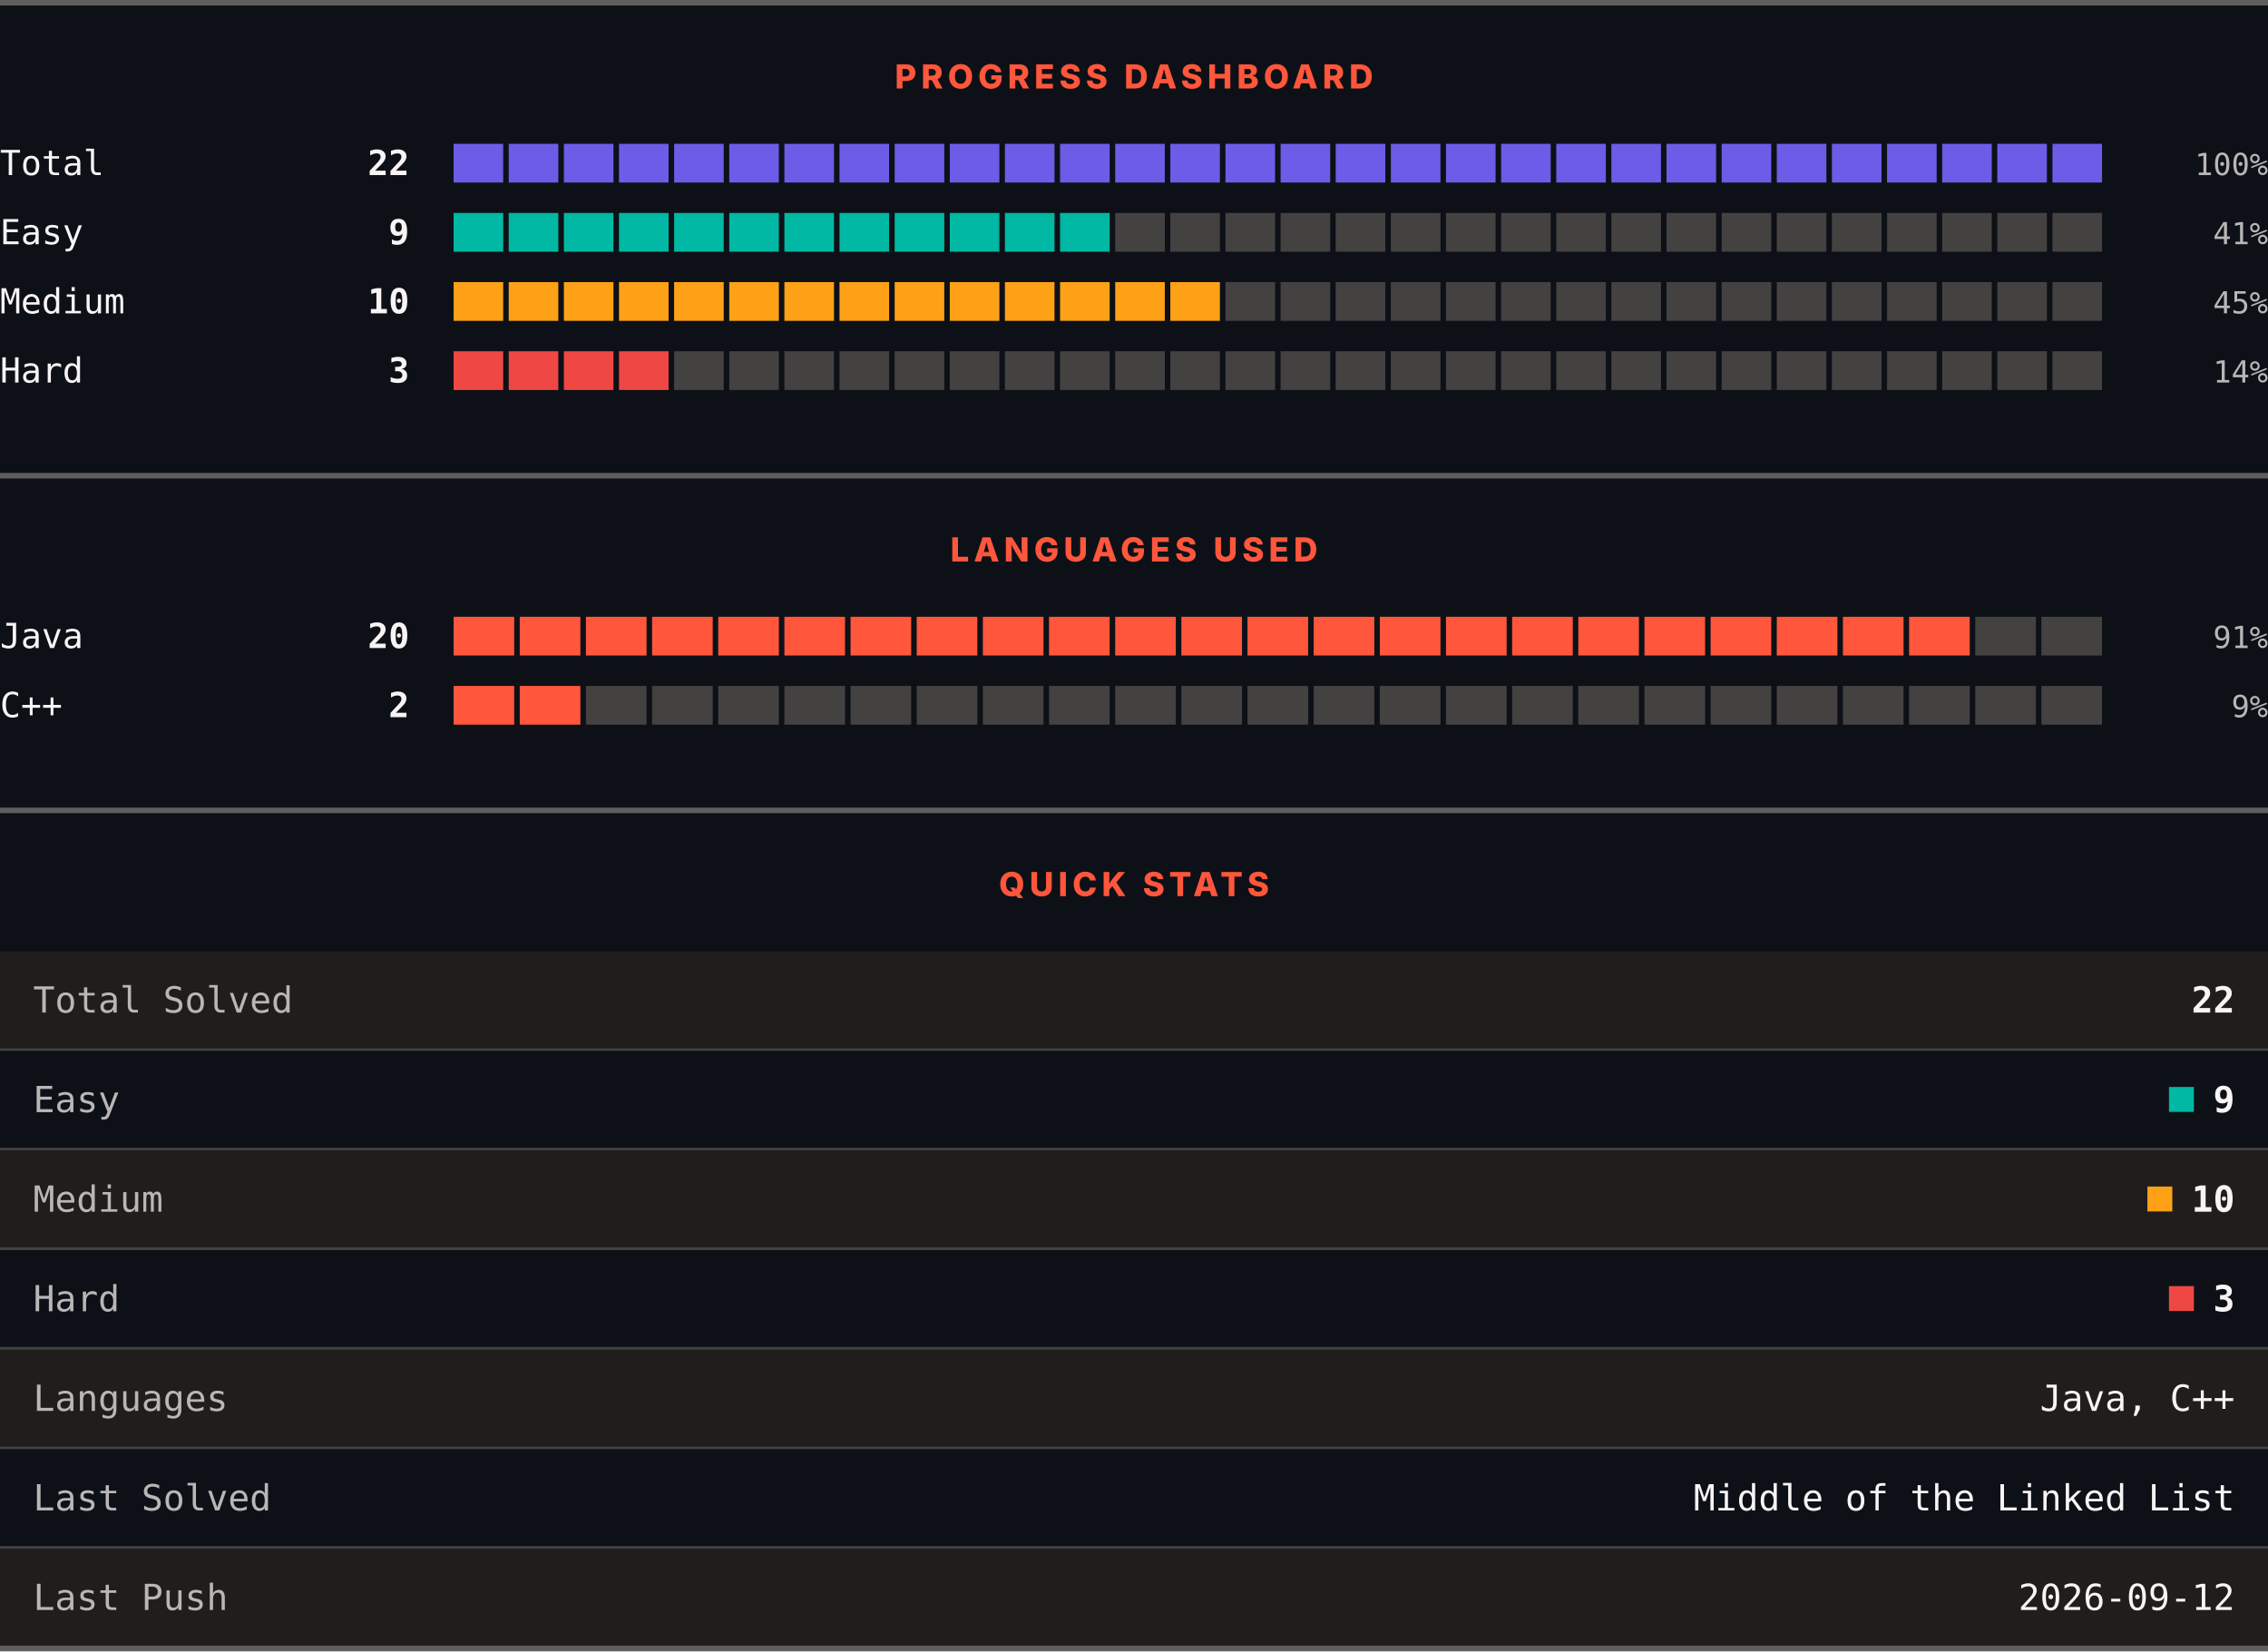
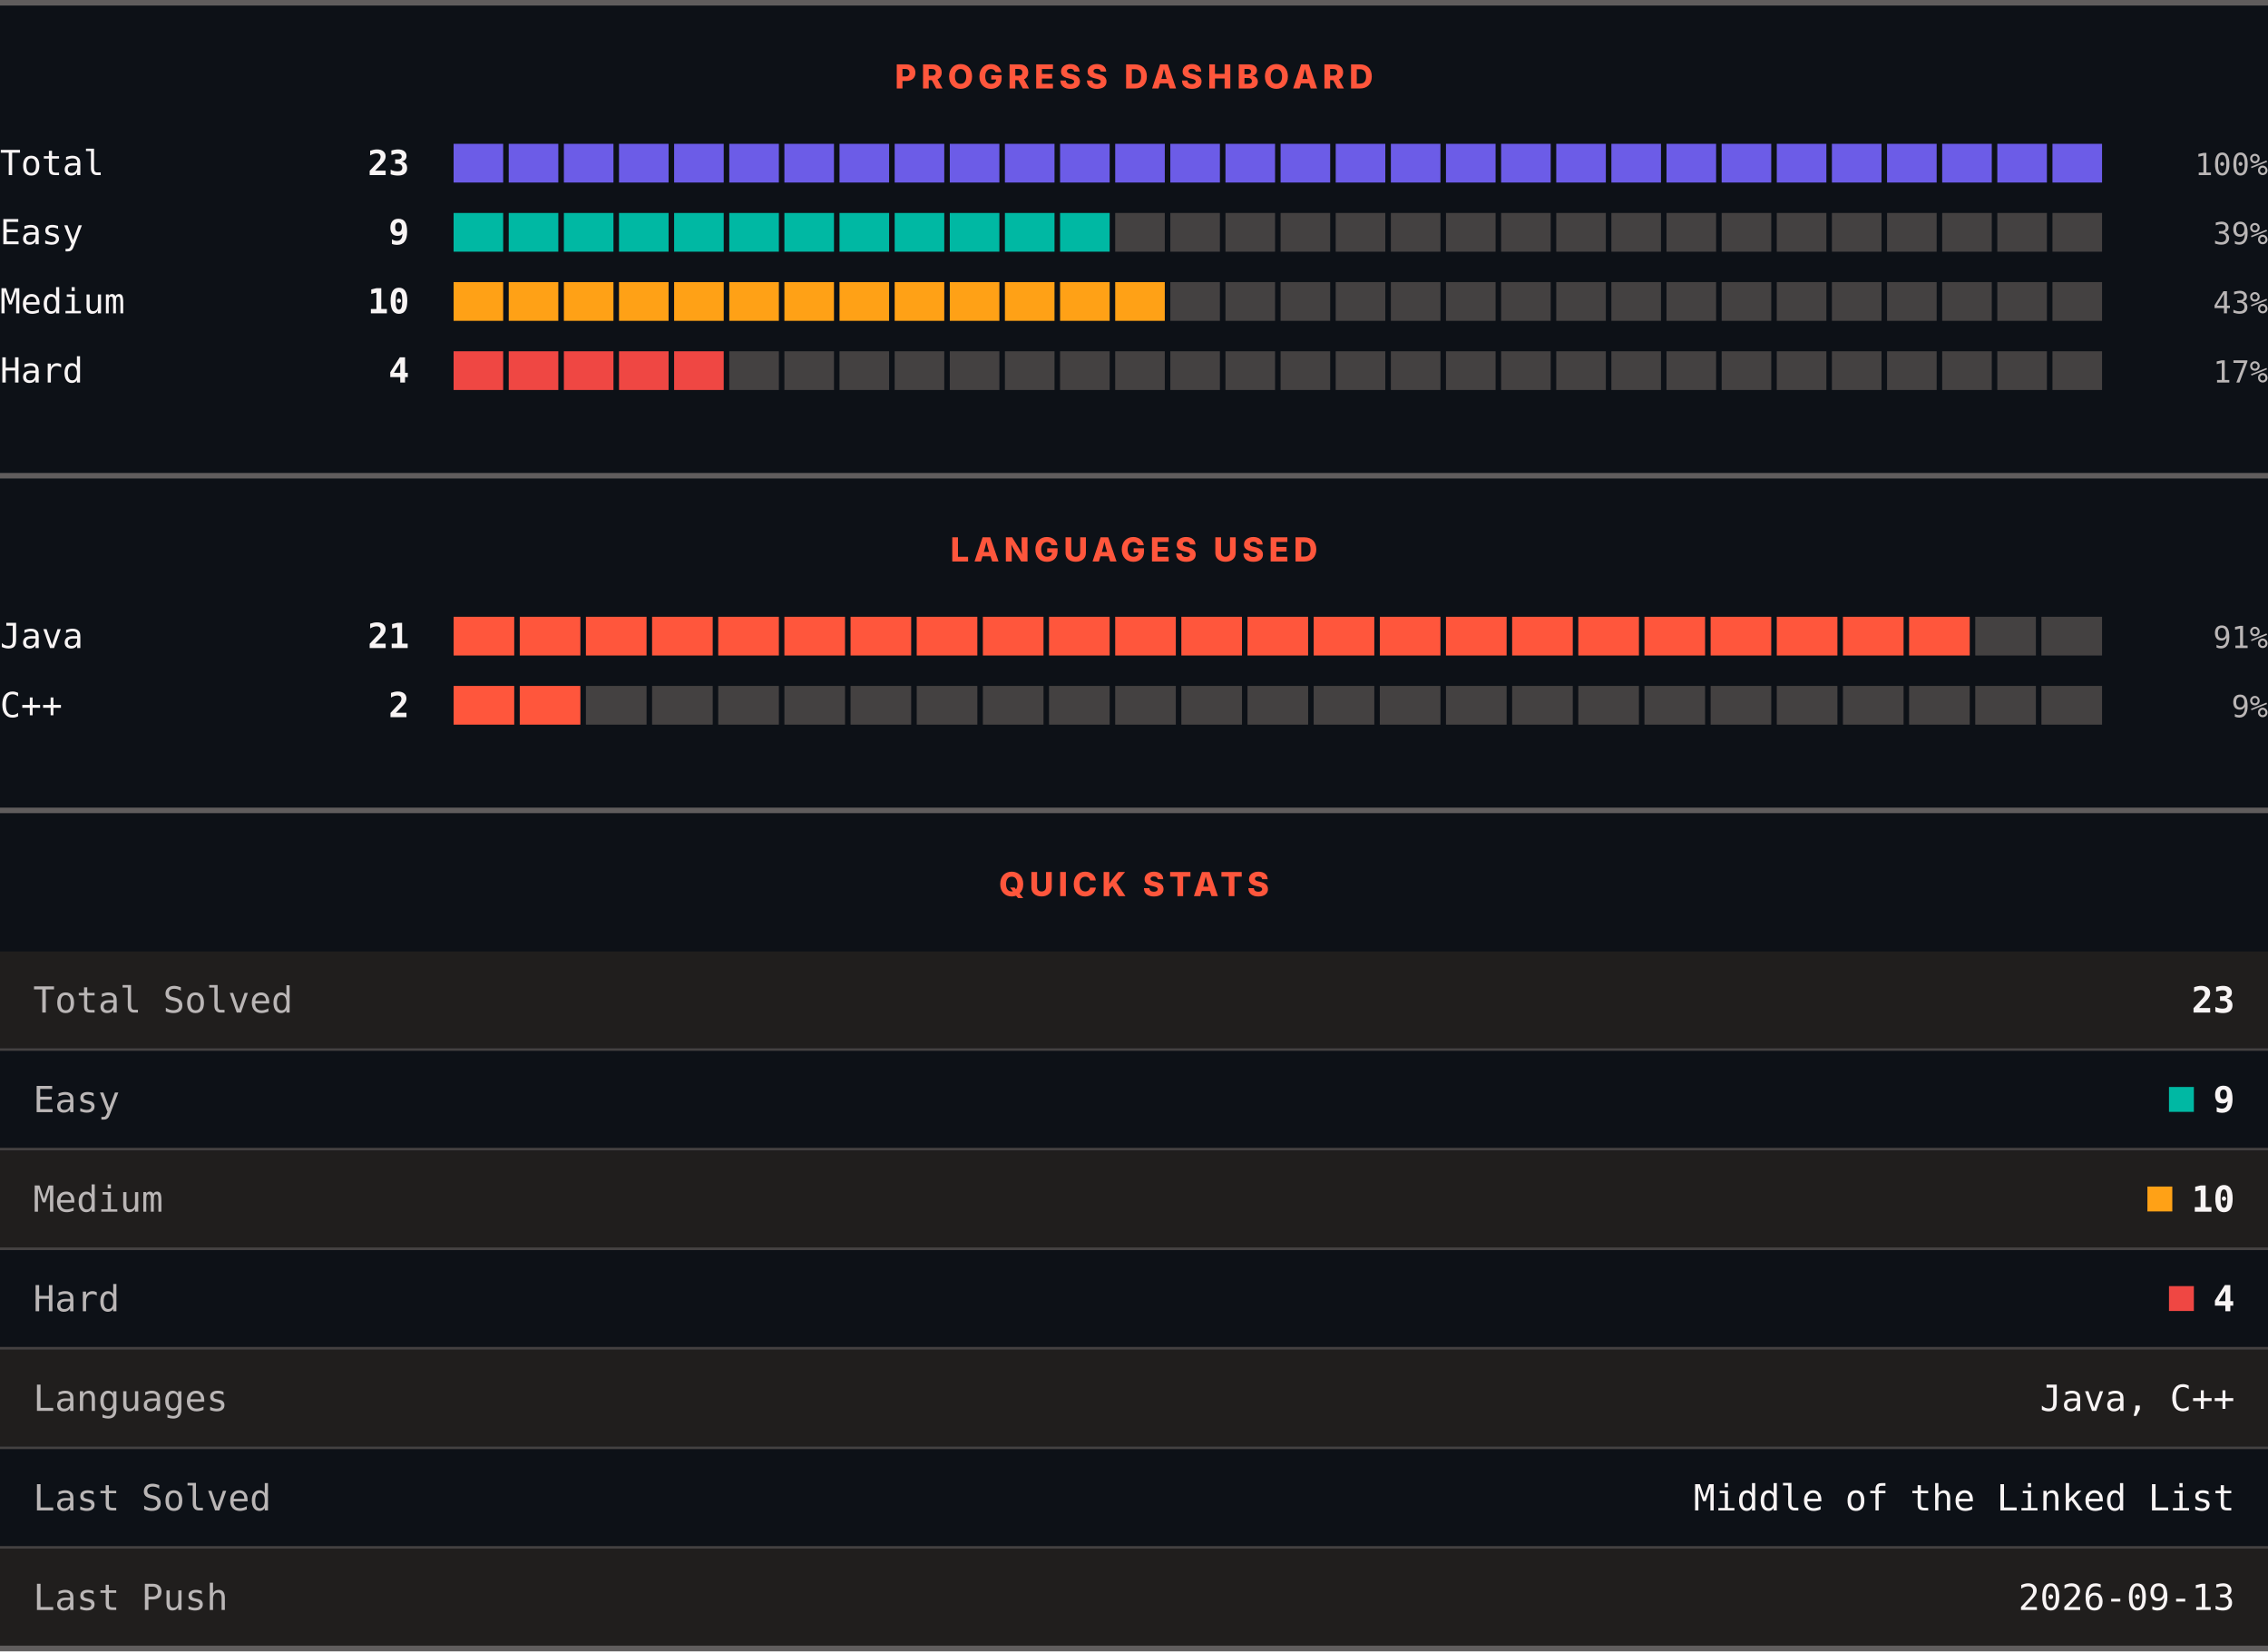
<svg xmlns="http://www.w3.org/2000/svg" width="820" height="597" viewBox="0 0 820 597" role="img" aria-label="LeetCode progress, languages and quick stats">
  <rect width="820" height="597" fill="#0d1117" />
  <rect x="0" y="0" width="820" height="2" fill="#605d5d" />
  <text x="410" y="32" text-anchor="middle" font-family="Archivo, system-ui, -apple-system, Segoe UI, sans-serif" font-size="12" font-weight="800" letter-spacing="1.68" fill="#ff563c">PROGRESS DASHBOARD</text>
  <text x="0" y="63.3" font-family="ui-monospace, SFMono-Regular, Menlo, Consolas, monospace" font-size="12.5" fill="#f8f4f4">Total</text>
-   <text x="148" y="63.3" text-anchor="end" font-family="ui-monospace, SFMono-Regular, Menlo, Consolas, monospace" font-size="12.5" font-weight="700" fill="#f8f4f4">22</text>
+   <text x="148" y="63.3" text-anchor="end" font-family="ui-monospace, SFMono-Regular, Menlo, Consolas, monospace" font-size="12.5" font-weight="700" fill="#f8f4f4">23</text>
  <rect x="164.00" y="52" width="17.93" height="14" fill="#6c5ce7" />
  <rect x="183.93" y="52" width="17.93" height="14" fill="#6c5ce7" />
  <rect x="203.87" y="52" width="17.93" height="14" fill="#6c5ce7" />
  <rect x="223.80" y="52" width="17.93" height="14" fill="#6c5ce7" />
  <rect x="243.73" y="52" width="17.93" height="14" fill="#6c5ce7" />
  <rect x="263.67" y="52" width="17.93" height="14" fill="#6c5ce7" />
  <rect x="283.60" y="52" width="17.93" height="14" fill="#6c5ce7" />
  <rect x="303.53" y="52" width="17.93" height="14" fill="#6c5ce7" />
  <rect x="323.47" y="52" width="17.93" height="14" fill="#6c5ce7" />
  <rect x="343.40" y="52" width="17.93" height="14" fill="#6c5ce7" />
  <rect x="363.33" y="52" width="17.93" height="14" fill="#6c5ce7" />
  <rect x="383.27" y="52" width="17.93" height="14" fill="#6c5ce7" />
  <rect x="403.20" y="52" width="17.93" height="14" fill="#6c5ce7" />
  <rect x="423.13" y="52" width="17.93" height="14" fill="#6c5ce7" />
  <rect x="443.07" y="52" width="17.93" height="14" fill="#6c5ce7" />
  <rect x="463.00" y="52" width="17.93" height="14" fill="#6c5ce7" />
  <rect x="482.93" y="52" width="17.93" height="14" fill="#6c5ce7" />
  <rect x="502.87" y="52" width="17.93" height="14" fill="#6c5ce7" />
  <rect x="522.80" y="52" width="17.93" height="14" fill="#6c5ce7" />
  <rect x="542.73" y="52" width="17.93" height="14" fill="#6c5ce7" />
  <rect x="562.67" y="52" width="17.93" height="14" fill="#6c5ce7" />
  <rect x="582.60" y="52" width="17.93" height="14" fill="#6c5ce7" />
  <rect x="602.53" y="52" width="17.93" height="14" fill="#6c5ce7" />
  <rect x="622.47" y="52" width="17.93" height="14" fill="#6c5ce7" />
  <rect x="642.40" y="52" width="17.93" height="14" fill="#6c5ce7" />
  <rect x="662.33" y="52" width="17.93" height="14" fill="#6c5ce7" />
  <rect x="682.27" y="52" width="17.93" height="14" fill="#6c5ce7" />
  <rect x="702.20" y="52" width="17.93" height="14" fill="#6c5ce7" />
  <rect x="722.13" y="52" width="17.93" height="14" fill="#6c5ce7" />
  <rect x="742.07" y="52" width="17.93" height="14" fill="#6c5ce7" />
  <text x="820" y="63.3" text-anchor="end" font-family="ui-monospace, SFMono-Regular, Menlo, Consolas, monospace" font-size="11" fill="#bab6b6">100%</text>
  <text x="0" y="88.3" font-family="ui-monospace, SFMono-Regular, Menlo, Consolas, monospace" font-size="12.5" fill="#f8f4f4">Easy</text>
  <text x="148" y="88.3" text-anchor="end" font-family="ui-monospace, SFMono-Regular, Menlo, Consolas, monospace" font-size="12.5" font-weight="700" fill="#f8f4f4">9</text>
  <rect x="164.00" y="77" width="17.93" height="14" fill="#00b8a3" />
  <rect x="183.93" y="77" width="17.93" height="14" fill="#00b8a3" />
  <rect x="203.87" y="77" width="17.93" height="14" fill="#00b8a3" />
  <rect x="223.80" y="77" width="17.93" height="14" fill="#00b8a3" />
  <rect x="243.73" y="77" width="17.93" height="14" fill="#00b8a3" />
  <rect x="263.67" y="77" width="17.93" height="14" fill="#00b8a3" />
  <rect x="283.60" y="77" width="17.93" height="14" fill="#00b8a3" />
  <rect x="303.53" y="77" width="17.93" height="14" fill="#00b8a3" />
  <rect x="323.47" y="77" width="17.93" height="14" fill="#00b8a3" />
  <rect x="343.40" y="77" width="17.93" height="14" fill="#00b8a3" />
  <rect x="363.33" y="77" width="17.93" height="14" fill="#00b8a3" />
  <rect x="383.27" y="77" width="17.93" height="14" fill="#00b8a3" />
  <rect x="403.20" y="77" width="17.93" height="14" fill="#444141" />
  <rect x="423.13" y="77" width="17.93" height="14" fill="#444141" />
  <rect x="443.07" y="77" width="17.93" height="14" fill="#444141" />
  <rect x="463.00" y="77" width="17.93" height="14" fill="#444141" />
  <rect x="482.93" y="77" width="17.93" height="14" fill="#444141" />
  <rect x="502.87" y="77" width="17.93" height="14" fill="#444141" />
  <rect x="522.80" y="77" width="17.93" height="14" fill="#444141" />
  <rect x="542.73" y="77" width="17.93" height="14" fill="#444141" />
  <rect x="562.67" y="77" width="17.93" height="14" fill="#444141" />
  <rect x="582.60" y="77" width="17.93" height="14" fill="#444141" />
  <rect x="602.53" y="77" width="17.93" height="14" fill="#444141" />
  <rect x="622.47" y="77" width="17.93" height="14" fill="#444141" />
  <rect x="642.40" y="77" width="17.93" height="14" fill="#444141" />
  <rect x="662.33" y="77" width="17.93" height="14" fill="#444141" />
  <rect x="682.27" y="77" width="17.93" height="14" fill="#444141" />
  <rect x="702.20" y="77" width="17.93" height="14" fill="#444141" />
  <rect x="722.13" y="77" width="17.93" height="14" fill="#444141" />
  <rect x="742.07" y="77" width="17.93" height="14" fill="#444141" />
-   <text x="820" y="88.3" text-anchor="end" font-family="ui-monospace, SFMono-Regular, Menlo, Consolas, monospace" font-size="11" fill="#bab6b6">41%</text>
+   <text x="820" y="88.3" text-anchor="end" font-family="ui-monospace, SFMono-Regular, Menlo, Consolas, monospace" font-size="11" fill="#bab6b6">39%</text>
  <text x="0" y="113.3" font-family="ui-monospace, SFMono-Regular, Menlo, Consolas, monospace" font-size="12.5" fill="#f8f4f4">Medium</text>
  <text x="148" y="113.3" text-anchor="end" font-family="ui-monospace, SFMono-Regular, Menlo, Consolas, monospace" font-size="12.5" font-weight="700" fill="#f8f4f4">10</text>
  <rect x="164.00" y="102" width="17.93" height="14" fill="#ffa116" />
  <rect x="183.93" y="102" width="17.93" height="14" fill="#ffa116" />
  <rect x="203.87" y="102" width="17.93" height="14" fill="#ffa116" />
  <rect x="223.80" y="102" width="17.93" height="14" fill="#ffa116" />
  <rect x="243.73" y="102" width="17.93" height="14" fill="#ffa116" />
  <rect x="263.67" y="102" width="17.93" height="14" fill="#ffa116" />
  <rect x="283.60" y="102" width="17.93" height="14" fill="#ffa116" />
  <rect x="303.53" y="102" width="17.93" height="14" fill="#ffa116" />
  <rect x="323.47" y="102" width="17.93" height="14" fill="#ffa116" />
  <rect x="343.40" y="102" width="17.93" height="14" fill="#ffa116" />
  <rect x="363.33" y="102" width="17.93" height="14" fill="#ffa116" />
  <rect x="383.27" y="102" width="17.93" height="14" fill="#ffa116" />
  <rect x="403.20" y="102" width="17.93" height="14" fill="#ffa116" />
-   <rect x="423.13" y="102" width="17.93" height="14" fill="#ffa116" />
+   <rect x="423.13" y="102" width="17.93" height="14" fill="#444141" />
  <rect x="443.07" y="102" width="17.93" height="14" fill="#444141" />
  <rect x="463.00" y="102" width="17.93" height="14" fill="#444141" />
  <rect x="482.93" y="102" width="17.93" height="14" fill="#444141" />
  <rect x="502.87" y="102" width="17.93" height="14" fill="#444141" />
  <rect x="522.80" y="102" width="17.93" height="14" fill="#444141" />
  <rect x="542.73" y="102" width="17.93" height="14" fill="#444141" />
  <rect x="562.67" y="102" width="17.93" height="14" fill="#444141" />
  <rect x="582.60" y="102" width="17.93" height="14" fill="#444141" />
  <rect x="602.53" y="102" width="17.93" height="14" fill="#444141" />
  <rect x="622.47" y="102" width="17.93" height="14" fill="#444141" />
  <rect x="642.40" y="102" width="17.93" height="14" fill="#444141" />
  <rect x="662.33" y="102" width="17.93" height="14" fill="#444141" />
  <rect x="682.27" y="102" width="17.93" height="14" fill="#444141" />
  <rect x="702.20" y="102" width="17.93" height="14" fill="#444141" />
  <rect x="722.13" y="102" width="17.93" height="14" fill="#444141" />
  <rect x="742.07" y="102" width="17.93" height="14" fill="#444141" />
-   <text x="820" y="113.3" text-anchor="end" font-family="ui-monospace, SFMono-Regular, Menlo, Consolas, monospace" font-size="11" fill="#bab6b6">45%</text>
+   <text x="820" y="113.3" text-anchor="end" font-family="ui-monospace, SFMono-Regular, Menlo, Consolas, monospace" font-size="11" fill="#bab6b6">43%</text>
  <text x="0" y="138.3" font-family="ui-monospace, SFMono-Regular, Menlo, Consolas, monospace" font-size="12.5" fill="#f8f4f4">Hard</text>
-   <text x="148" y="138.3" text-anchor="end" font-family="ui-monospace, SFMono-Regular, Menlo, Consolas, monospace" font-size="12.5" font-weight="700" fill="#f8f4f4">3</text>
+   <text x="148" y="138.3" text-anchor="end" font-family="ui-monospace, SFMono-Regular, Menlo, Consolas, monospace" font-size="12.5" font-weight="700" fill="#f8f4f4">4</text>
  <rect x="164.00" y="127" width="17.93" height="14" fill="#ef4743" />
  <rect x="183.93" y="127" width="17.93" height="14" fill="#ef4743" />
  <rect x="203.87" y="127" width="17.93" height="14" fill="#ef4743" />
  <rect x="223.80" y="127" width="17.93" height="14" fill="#ef4743" />
-   <rect x="243.73" y="127" width="17.93" height="14" fill="#444141" />
+   <rect x="243.73" y="127" width="17.93" height="14" fill="#ef4743" />
  <rect x="263.67" y="127" width="17.93" height="14" fill="#444141" />
  <rect x="283.60" y="127" width="17.93" height="14" fill="#444141" />
  <rect x="303.53" y="127" width="17.93" height="14" fill="#444141" />
  <rect x="323.47" y="127" width="17.93" height="14" fill="#444141" />
  <rect x="343.40" y="127" width="17.93" height="14" fill="#444141" />
  <rect x="363.33" y="127" width="17.93" height="14" fill="#444141" />
  <rect x="383.27" y="127" width="17.93" height="14" fill="#444141" />
  <rect x="403.20" y="127" width="17.93" height="14" fill="#444141" />
  <rect x="423.13" y="127" width="17.93" height="14" fill="#444141" />
  <rect x="443.07" y="127" width="17.93" height="14" fill="#444141" />
  <rect x="463.00" y="127" width="17.93" height="14" fill="#444141" />
  <rect x="482.93" y="127" width="17.93" height="14" fill="#444141" />
  <rect x="502.87" y="127" width="17.93" height="14" fill="#444141" />
  <rect x="522.80" y="127" width="17.93" height="14" fill="#444141" />
  <rect x="542.73" y="127" width="17.93" height="14" fill="#444141" />
  <rect x="562.67" y="127" width="17.93" height="14" fill="#444141" />
  <rect x="582.60" y="127" width="17.93" height="14" fill="#444141" />
  <rect x="602.53" y="127" width="17.93" height="14" fill="#444141" />
  <rect x="622.47" y="127" width="17.93" height="14" fill="#444141" />
  <rect x="642.40" y="127" width="17.93" height="14" fill="#444141" />
  <rect x="662.33" y="127" width="17.93" height="14" fill="#444141" />
  <rect x="682.27" y="127" width="17.93" height="14" fill="#444141" />
  <rect x="702.20" y="127" width="17.93" height="14" fill="#444141" />
  <rect x="722.13" y="127" width="17.93" height="14" fill="#444141" />
  <rect x="742.07" y="127" width="17.93" height="14" fill="#444141" />
-   <text x="820" y="138.3" text-anchor="end" font-family="ui-monospace, SFMono-Regular, Menlo, Consolas, monospace" font-size="11" fill="#bab6b6">14%</text>
+   <text x="820" y="138.3" text-anchor="end" font-family="ui-monospace, SFMono-Regular, Menlo, Consolas, monospace" font-size="11" fill="#bab6b6">17%</text>
  <rect x="0" y="171" width="820" height="2" fill="#605d5d" />
  <text x="410" y="203" text-anchor="middle" font-family="Archivo, system-ui, -apple-system, Segoe UI, sans-serif" font-size="12" font-weight="800" letter-spacing="1.68" fill="#ff563c">LANGUAGES USED</text>
  <text x="0" y="234.3" font-family="ui-monospace, SFMono-Regular, Menlo, Consolas, monospace" font-size="12.5" fill="#f8f4f4">Java</text>
-   <text x="148" y="234.3" text-anchor="end" font-family="ui-monospace, SFMono-Regular, Menlo, Consolas, monospace" font-size="12.5" font-weight="700" fill="#f8f4f4">20</text>
+   <text x="148" y="234.3" text-anchor="end" font-family="ui-monospace, SFMono-Regular, Menlo, Consolas, monospace" font-size="12.5" font-weight="700" fill="#f8f4f4">21</text>
  <rect x="164.00" y="223" width="21.92" height="14" fill="#ff563c" />
  <rect x="187.92" y="223" width="21.92" height="14" fill="#ff563c" />
  <rect x="211.84" y="223" width="21.92" height="14" fill="#ff563c" />
  <rect x="235.76" y="223" width="21.92" height="14" fill="#ff563c" />
  <rect x="259.68" y="223" width="21.92" height="14" fill="#ff563c" />
  <rect x="283.60" y="223" width="21.92" height="14" fill="#ff563c" />
  <rect x="307.52" y="223" width="21.92" height="14" fill="#ff563c" />
  <rect x="331.44" y="223" width="21.92" height="14" fill="#ff563c" />
  <rect x="355.36" y="223" width="21.92" height="14" fill="#ff563c" />
  <rect x="379.28" y="223" width="21.92" height="14" fill="#ff563c" />
  <rect x="403.20" y="223" width="21.92" height="14" fill="#ff563c" />
  <rect x="427.12" y="223" width="21.92" height="14" fill="#ff563c" />
  <rect x="451.04" y="223" width="21.92" height="14" fill="#ff563c" />
  <rect x="474.96" y="223" width="21.92" height="14" fill="#ff563c" />
  <rect x="498.88" y="223" width="21.92" height="14" fill="#ff563c" />
  <rect x="522.80" y="223" width="21.92" height="14" fill="#ff563c" />
  <rect x="546.72" y="223" width="21.92" height="14" fill="#ff563c" />
  <rect x="570.64" y="223" width="21.92" height="14" fill="#ff563c" />
  <rect x="594.56" y="223" width="21.92" height="14" fill="#ff563c" />
  <rect x="618.48" y="223" width="21.92" height="14" fill="#ff563c" />
  <rect x="642.40" y="223" width="21.92" height="14" fill="#ff563c" />
  <rect x="666.32" y="223" width="21.92" height="14" fill="#ff563c" />
  <rect x="690.24" y="223" width="21.92" height="14" fill="#ff563c" />
  <rect x="714.16" y="223" width="21.92" height="14" fill="#444141" />
  <rect x="738.08" y="223" width="21.92" height="14" fill="#444141" />
  <text x="820" y="234.3" text-anchor="end" font-family="ui-monospace, SFMono-Regular, Menlo, Consolas, monospace" font-size="11" fill="#bab6b6">91%</text>
  <text x="0" y="259.3" font-family="ui-monospace, SFMono-Regular, Menlo, Consolas, monospace" font-size="12.5" fill="#f8f4f4">C++</text>
  <text x="148" y="259.3" text-anchor="end" font-family="ui-monospace, SFMono-Regular, Menlo, Consolas, monospace" font-size="12.5" font-weight="700" fill="#f8f4f4">2</text>
  <rect x="164.00" y="248" width="21.92" height="14" fill="#ff563c" />
  <rect x="187.92" y="248" width="21.92" height="14" fill="#ff563c" />
  <rect x="211.84" y="248" width="21.92" height="14" fill="#444141" />
  <rect x="235.76" y="248" width="21.92" height="14" fill="#444141" />
  <rect x="259.68" y="248" width="21.92" height="14" fill="#444141" />
  <rect x="283.60" y="248" width="21.92" height="14" fill="#444141" />
  <rect x="307.52" y="248" width="21.92" height="14" fill="#444141" />
  <rect x="331.44" y="248" width="21.92" height="14" fill="#444141" />
  <rect x="355.36" y="248" width="21.92" height="14" fill="#444141" />
  <rect x="379.28" y="248" width="21.92" height="14" fill="#444141" />
  <rect x="403.20" y="248" width="21.92" height="14" fill="#444141" />
  <rect x="427.12" y="248" width="21.92" height="14" fill="#444141" />
  <rect x="451.04" y="248" width="21.92" height="14" fill="#444141" />
  <rect x="474.96" y="248" width="21.92" height="14" fill="#444141" />
  <rect x="498.88" y="248" width="21.92" height="14" fill="#444141" />
  <rect x="522.80" y="248" width="21.92" height="14" fill="#444141" />
  <rect x="546.72" y="248" width="21.92" height="14" fill="#444141" />
  <rect x="570.64" y="248" width="21.92" height="14" fill="#444141" />
  <rect x="594.56" y="248" width="21.92" height="14" fill="#444141" />
  <rect x="618.48" y="248" width="21.92" height="14" fill="#444141" />
  <rect x="642.40" y="248" width="21.92" height="14" fill="#444141" />
  <rect x="666.32" y="248" width="21.92" height="14" fill="#444141" />
  <rect x="690.24" y="248" width="21.92" height="14" fill="#444141" />
  <rect x="714.16" y="248" width="21.92" height="14" fill="#444141" />
  <rect x="738.08" y="248" width="21.92" height="14" fill="#444141" />
  <text x="820" y="259.3" text-anchor="end" font-family="ui-monospace, SFMono-Regular, Menlo, Consolas, monospace" font-size="11" fill="#bab6b6">9%</text>
  <rect x="0" y="292" width="820" height="2" fill="#605d5d" />
  <text x="410" y="324" text-anchor="middle" font-family="Archivo, system-ui, -apple-system, Segoe UI, sans-serif" font-size="12" font-weight="800" letter-spacing="1.68" fill="#ff563c">QUICK STATS</text>
  <rect x="0" y="344" width="820" height="35" fill="#201e1d" />
  <text x="12" y="366.1" font-family="ui-monospace, SFMono-Regular, Menlo, Consolas, monospace" font-size="13" fill="#bab6b6">Total Solved</text>
-   <text x="808" y="366.1" text-anchor="end" font-family="ui-monospace, SFMono-Regular, Menlo, Consolas, monospace" font-size="13" font-weight="700" fill="#f8f4f4">22</text>
+   <text x="808" y="366.1" text-anchor="end" font-family="ui-monospace, SFMono-Regular, Menlo, Consolas, monospace" font-size="13" font-weight="700" fill="#f8f4f4">23</text>
  <rect x="0" y="379" width="820" height="1" fill="#444141" />
  <rect x="0" y="380" width="820" height="35" fill="#0d1117" />
  <text x="12" y="402.1" font-family="ui-monospace, SFMono-Regular, Menlo, Consolas, monospace" font-size="13" fill="#bab6b6">Easy</text>
  <rect x="784.2" y="393" width="9" height="9" fill="#00b8a3" />
  <text x="808" y="402.1" text-anchor="end" font-family="ui-monospace, SFMono-Regular, Menlo, Consolas, monospace" font-size="13" font-weight="700" fill="#f8f4f4">9</text>
  <rect x="0" y="415" width="820" height="1" fill="#444141" />
  <rect x="0" y="416" width="820" height="35" fill="#201e1d" />
  <text x="12" y="438.1" font-family="ui-monospace, SFMono-Regular, Menlo, Consolas, monospace" font-size="13" fill="#bab6b6">Medium</text>
  <rect x="776.4" y="429" width="9" height="9" fill="#ffa116" />
  <text x="808" y="438.1" text-anchor="end" font-family="ui-monospace, SFMono-Regular, Menlo, Consolas, monospace" font-size="13" font-weight="700" fill="#f8f4f4">10</text>
  <rect x="0" y="451" width="820" height="1" fill="#444141" />
  <rect x="0" y="452" width="820" height="35" fill="#0d1117" />
  <text x="12" y="474.1" font-family="ui-monospace, SFMono-Regular, Menlo, Consolas, monospace" font-size="13" fill="#bab6b6">Hard</text>
  <rect x="784.2" y="465" width="9" height="9" fill="#ef4743" />
-   <text x="808" y="474.1" text-anchor="end" font-family="ui-monospace, SFMono-Regular, Menlo, Consolas, monospace" font-size="13" font-weight="700" fill="#f8f4f4">3</text>
+   <text x="808" y="474.1" text-anchor="end" font-family="ui-monospace, SFMono-Regular, Menlo, Consolas, monospace" font-size="13" font-weight="700" fill="#f8f4f4">4</text>
  <rect x="0" y="487" width="820" height="1" fill="#444141" />
  <rect x="0" y="488" width="820" height="35" fill="#201e1d" />
  <text x="12" y="510.1" font-family="ui-monospace, SFMono-Regular, Menlo, Consolas, monospace" font-size="13" fill="#bab6b6">Languages</text>
  <text x="808" y="510.1" text-anchor="end" font-family="ui-monospace, SFMono-Regular, Menlo, Consolas, monospace" font-size="13" fill="#f8f4f4">Java, C++</text>
  <rect x="0" y="523" width="820" height="1" fill="#444141" />
  <rect x="0" y="524" width="820" height="35" fill="#0d1117" />
  <text x="12" y="546.1" font-family="ui-monospace, SFMono-Regular, Menlo, Consolas, monospace" font-size="13" fill="#bab6b6">Last Solved</text>
  <text x="808" y="546.1" text-anchor="end" font-family="ui-monospace, SFMono-Regular, Menlo, Consolas, monospace" font-size="13" fill="#f8f4f4">Middle of the Linked List</text>
  <rect x="0" y="559" width="820" height="1" fill="#444141" />
  <rect x="0" y="560" width="820" height="35" fill="#201e1d" />
  <text x="12" y="582.1" font-family="ui-monospace, SFMono-Regular, Menlo, Consolas, monospace" font-size="13" fill="#bab6b6">Last Push</text>
-   <text x="808" y="582.1" text-anchor="end" font-family="ui-monospace, SFMono-Regular, Menlo, Consolas, monospace" font-size="13" fill="#f8f4f4">2026-09-12</text>
+   <text x="808" y="582.1" text-anchor="end" font-family="ui-monospace, SFMono-Regular, Menlo, Consolas, monospace" font-size="13" fill="#f8f4f4">2026-09-13</text>
  <rect x="0" y="595" width="820" height="2" fill="#605d5d" />
</svg>
